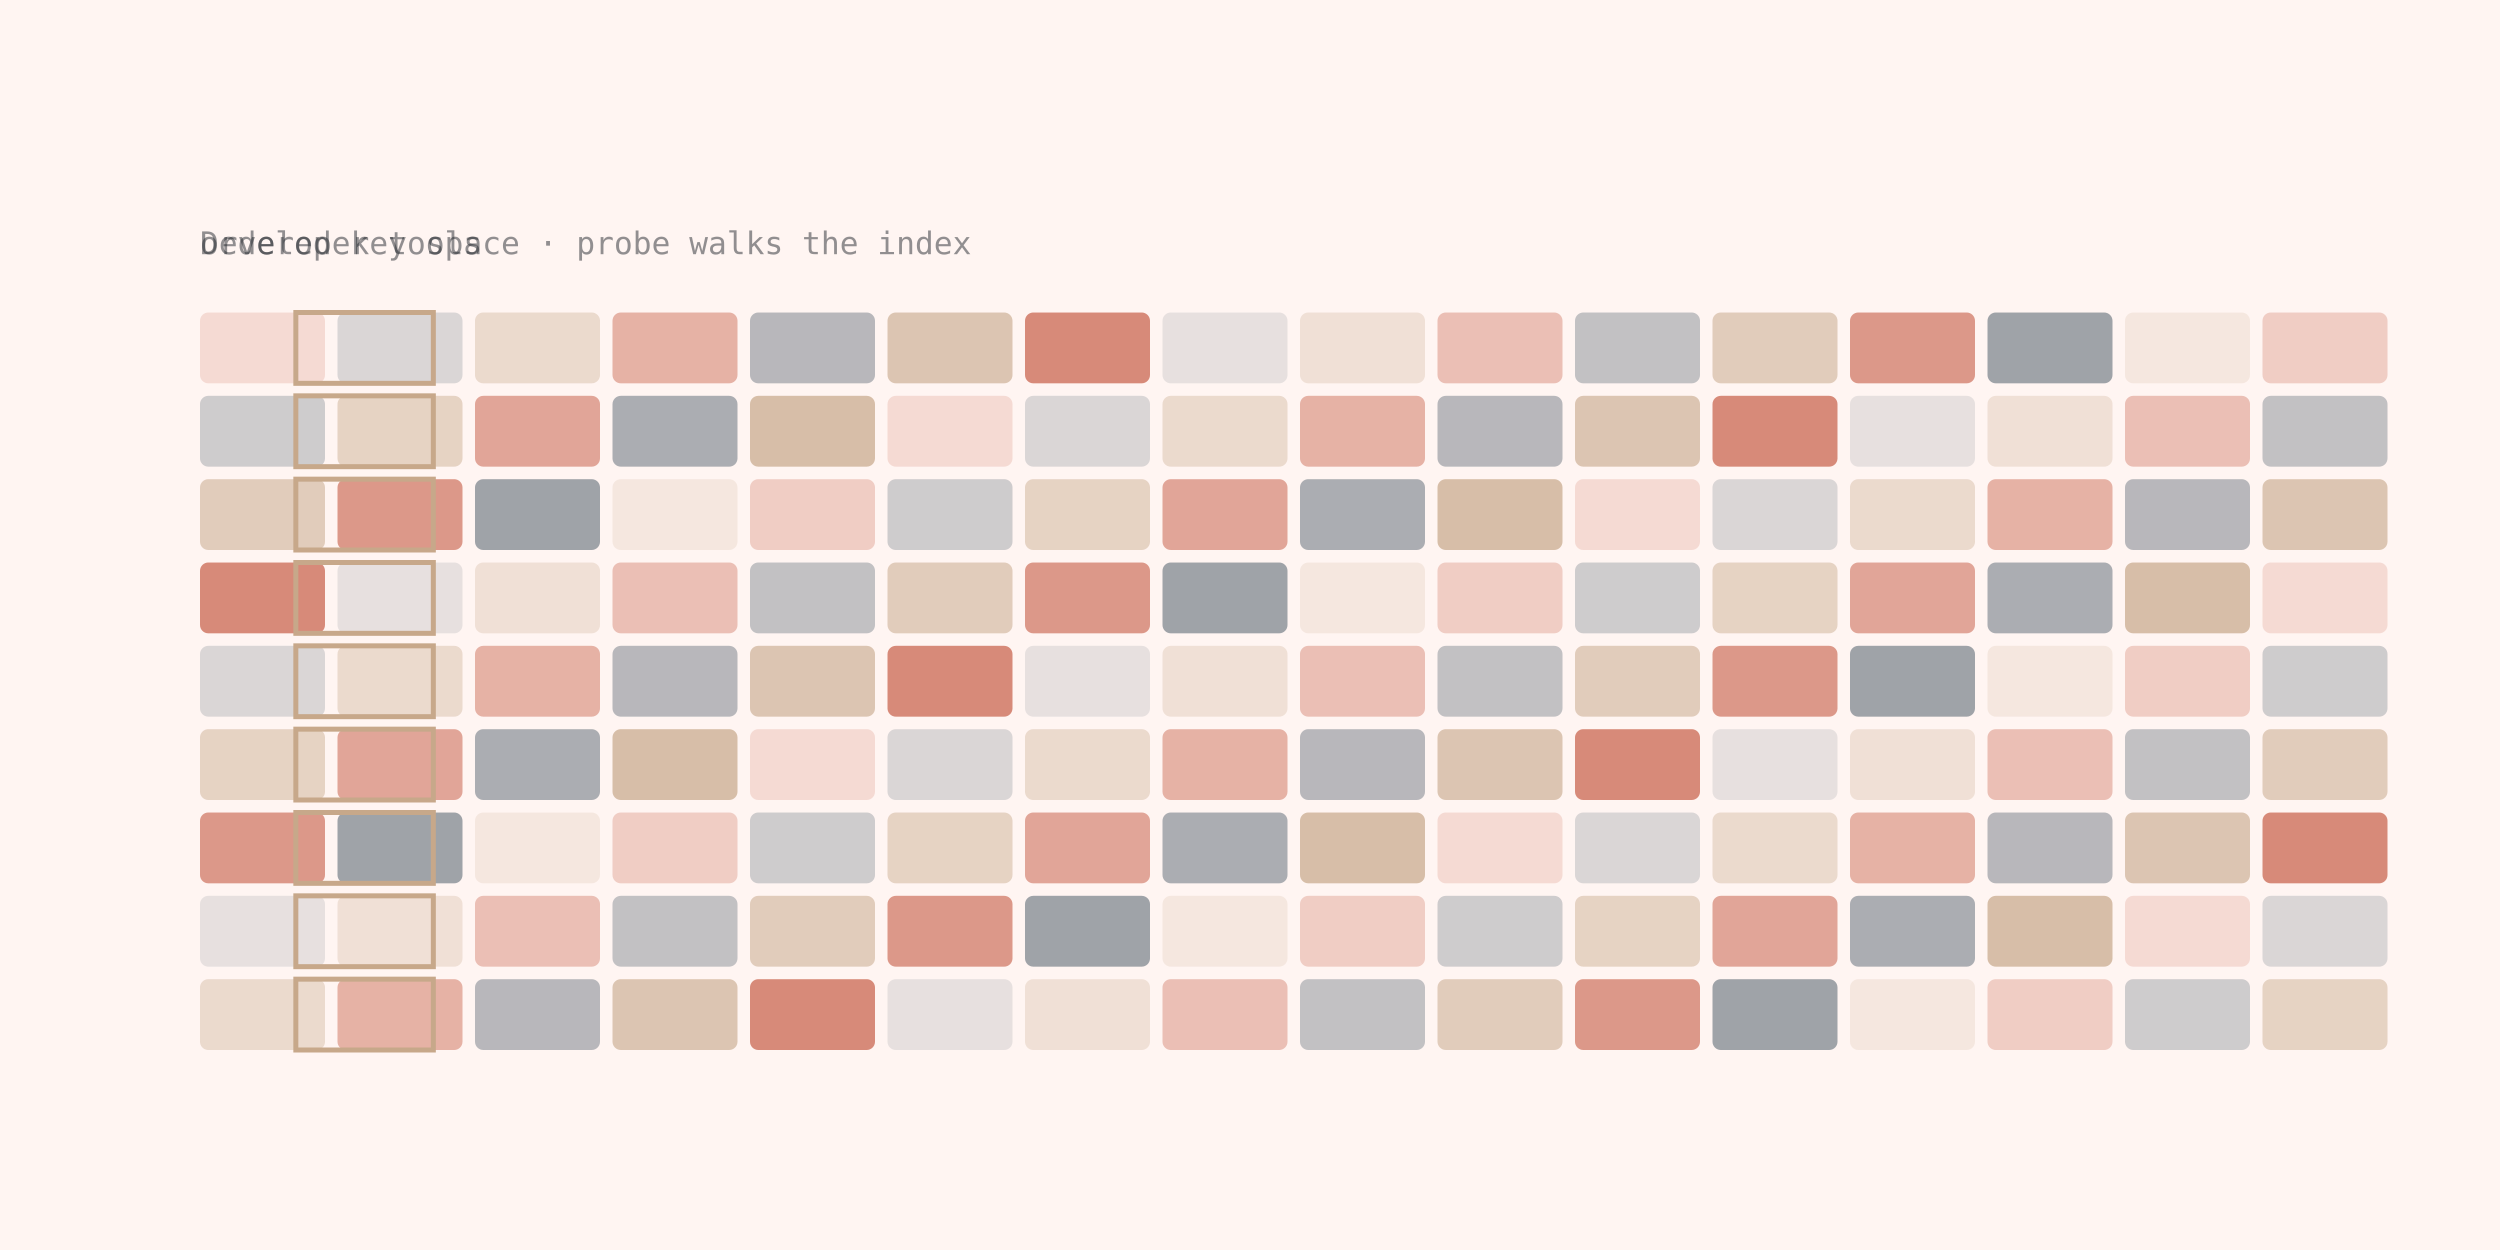
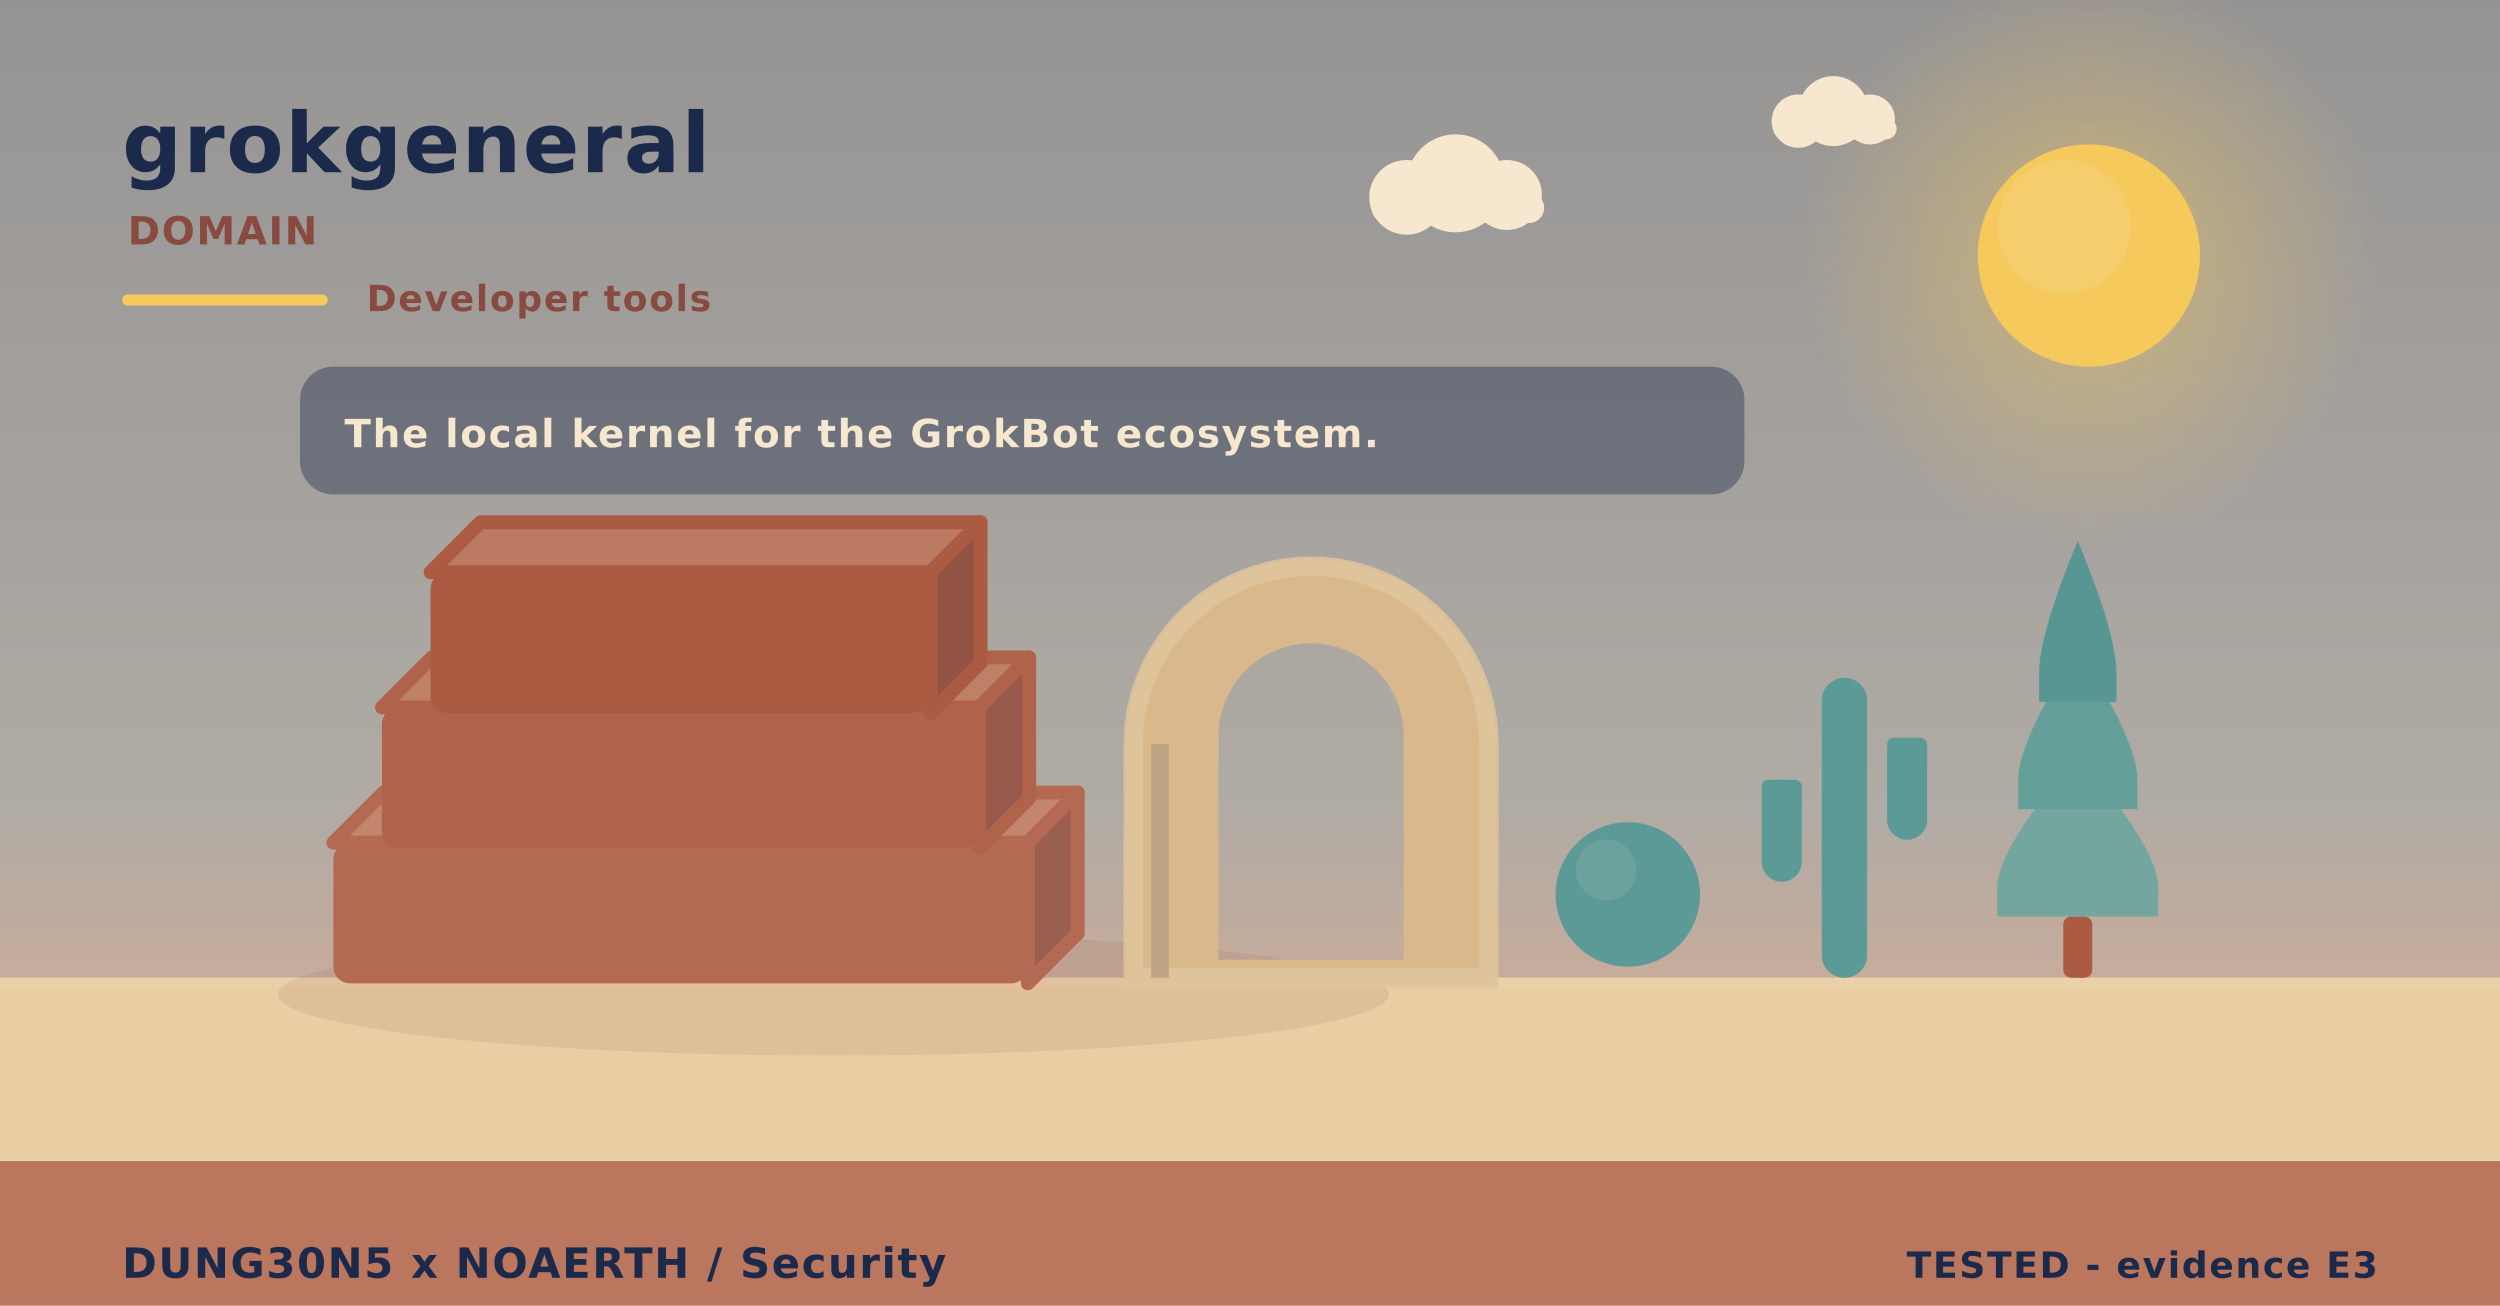
- <svg xmlns="http://www.w3.org/2000/svg" viewBox="0 0 1200 600" width="1200" height="600" role="img" aria-label="grokgeneral domain model">
-   <rect width="1200" height="600" fill="#fff5f2" />
-   <defs>
-     <linearGradient id="gd" x1="0" y1="0" x2="1" y2="1">
-       <stop offset="0%" stop-color="#c75f48" />
-       <stop offset="100%" stop-color="#78818a" />
-     </linearGradient>
-   </defs>
-   <rect x="96.00" y="150.00" width="60.00" height="34.00" rx="4.00" fill="#c75f48" opacity="0.18" />
-   <rect x="162.00" y="150.00" width="60.00" height="34.00" rx="4.00" fill="#78818a" opacity="0.27" />
-   <rect x="228.00" y="150.00" width="60.00" height="34.00" rx="4.00" fill="#c7a88a" opacity="0.36" />
-   <rect x="294.00" y="150.00" width="60.00" height="34.00" rx="4.00" fill="#c75f48" opacity="0.45" />
-   <rect x="360.00" y="150.00" width="60.00" height="34.00" rx="4.00" fill="#78818a" opacity="0.53" />
-   <rect x="426.00" y="150.00" width="60.00" height="34.00" rx="4.00" fill="#c7a88a" opacity="0.62" />
-   <rect x="492.00" y="150.00" width="60.00" height="34.00" rx="4.00" fill="#c75f48" opacity="0.71" />
-   <rect x="558.00" y="150.00" width="60.00" height="34.00" rx="4.00" fill="#78818a" opacity="0.18" />
-   <rect x="624.00" y="150.00" width="60.00" height="34.00" rx="4.00" fill="#c7a88a" opacity="0.27" />
-   <rect x="690.00" y="150.00" width="60.00" height="34.00" rx="4.00" fill="#c75f48" opacity="0.36" />
-   <rect x="756.00" y="150.00" width="60.00" height="34.00" rx="4.00" fill="#78818a" opacity="0.45" />
-   <rect x="822.00" y="150.00" width="60.00" height="34.00" rx="4.00" fill="#c7a88a" opacity="0.53" />
-   <rect x="888.00" y="150.00" width="60.00" height="34.00" rx="4.00" fill="#c75f48" opacity="0.62" />
-   <rect x="954.00" y="150.00" width="60.00" height="34.00" rx="4.00" fill="#78818a" opacity="0.71" />
-   <rect x="1020.00" y="150.00" width="60.00" height="34.00" rx="4.00" fill="#c7a88a" opacity="0.18" />
-   <rect x="1086.00" y="150.00" width="60.00" height="34.00" rx="4.00" fill="#c75f48" opacity="0.27" />
-   <rect x="96.00" y="190.00" width="60.00" height="34.00" rx="4.00" fill="#78818a" opacity="0.36" />
-   <rect x="162.00" y="190.00" width="60.00" height="34.00" rx="4.00" fill="#c7a88a" opacity="0.45" />
-   <rect x="228.00" y="190.00" width="60.00" height="34.00" rx="4.00" fill="#c75f48" opacity="0.53" />
-   <rect x="294.00" y="190.00" width="60.00" height="34.00" rx="4.00" fill="#78818a" opacity="0.62" />
-   <rect x="360.00" y="190.00" width="60.00" height="34.00" rx="4.00" fill="#c7a88a" opacity="0.71" />
-   <rect x="426.00" y="190.00" width="60.00" height="34.00" rx="4.00" fill="#c75f48" opacity="0.18" />
-   <rect x="492.00" y="190.00" width="60.00" height="34.00" rx="4.00" fill="#78818a" opacity="0.27" />
-   <rect x="558.00" y="190.00" width="60.00" height="34.00" rx="4.00" fill="#c7a88a" opacity="0.36" />
-   <rect x="624.00" y="190.00" width="60.00" height="34.00" rx="4.00" fill="#c75f48" opacity="0.45" />
-   <rect x="690.00" y="190.00" width="60.00" height="34.00" rx="4.00" fill="#78818a" opacity="0.53" />
-   <rect x="756.00" y="190.00" width="60.00" height="34.00" rx="4.00" fill="#c7a88a" opacity="0.62" />
-   <rect x="822.00" y="190.00" width="60.00" height="34.00" rx="4.00" fill="#c75f48" opacity="0.71" />
-   <rect x="888.00" y="190.00" width="60.00" height="34.00" rx="4.00" fill="#78818a" opacity="0.18" />
-   <rect x="954.00" y="190.00" width="60.00" height="34.00" rx="4.00" fill="#c7a88a" opacity="0.27" />
-   <rect x="1020.00" y="190.00" width="60.00" height="34.00" rx="4.00" fill="#c75f48" opacity="0.36" />
-   <rect x="1086.00" y="190.00" width="60.00" height="34.00" rx="4.00" fill="#78818a" opacity="0.45" />
-   <rect x="96.00" y="230.00" width="60.00" height="34.00" rx="4.00" fill="#c7a88a" opacity="0.53" />
-   <rect x="162.00" y="230.00" width="60.00" height="34.00" rx="4.00" fill="#c75f48" opacity="0.62" />
-   <rect x="228.00" y="230.00" width="60.00" height="34.00" rx="4.00" fill="#78818a" opacity="0.71" />
-   <rect x="294.00" y="230.00" width="60.00" height="34.00" rx="4.00" fill="#c7a88a" opacity="0.18" />
-   <rect x="360.00" y="230.00" width="60.00" height="34.00" rx="4.00" fill="#c75f48" opacity="0.27" />
-   <rect x="426.00" y="230.00" width="60.00" height="34.00" rx="4.00" fill="#78818a" opacity="0.36" />
-   <rect x="492.00" y="230.00" width="60.00" height="34.00" rx="4.00" fill="#c7a88a" opacity="0.45" />
-   <rect x="558.00" y="230.00" width="60.00" height="34.00" rx="4.00" fill="#c75f48" opacity="0.53" />
-   <rect x="624.00" y="230.00" width="60.00" height="34.00" rx="4.00" fill="#78818a" opacity="0.62" />
-   <rect x="690.00" y="230.00" width="60.00" height="34.00" rx="4.00" fill="#c7a88a" opacity="0.71" />
-   <rect x="756.00" y="230.00" width="60.00" height="34.00" rx="4.00" fill="#c75f48" opacity="0.18" />
-   <rect x="822.00" y="230.00" width="60.00" height="34.00" rx="4.00" fill="#78818a" opacity="0.27" />
-   <rect x="888.00" y="230.00" width="60.00" height="34.00" rx="4.00" fill="#c7a88a" opacity="0.36" />
-   <rect x="954.00" y="230.00" width="60.00" height="34.00" rx="4.00" fill="#c75f48" opacity="0.45" />
-   <rect x="1020.00" y="230.00" width="60.00" height="34.00" rx="4.00" fill="#78818a" opacity="0.53" />
-   <rect x="1086.00" y="230.00" width="60.00" height="34.00" rx="4.00" fill="#c7a88a" opacity="0.62" />
-   <rect x="96.00" y="270.00" width="60.00" height="34.00" rx="4.00" fill="#c75f48" opacity="0.71" />
-   <rect x="162.00" y="270.00" width="60.00" height="34.00" rx="4.00" fill="#78818a" opacity="0.18" />
-   <rect x="228.00" y="270.00" width="60.00" height="34.00" rx="4.00" fill="#c7a88a" opacity="0.27" />
-   <rect x="294.00" y="270.00" width="60.00" height="34.00" rx="4.00" fill="#c75f48" opacity="0.36" />
-   <rect x="360.00" y="270.00" width="60.00" height="34.00" rx="4.00" fill="#78818a" opacity="0.45" />
-   <rect x="426.00" y="270.00" width="60.00" height="34.00" rx="4.00" fill="#c7a88a" opacity="0.53" />
-   <rect x="492.00" y="270.00" width="60.00" height="34.00" rx="4.00" fill="#c75f48" opacity="0.62" />
-   <rect x="558.00" y="270.00" width="60.00" height="34.00" rx="4.00" fill="#78818a" opacity="0.71" />
-   <rect x="624.00" y="270.00" width="60.00" height="34.00" rx="4.00" fill="#c7a88a" opacity="0.18" />
-   <rect x="690.00" y="270.00" width="60.00" height="34.00" rx="4.00" fill="#c75f48" opacity="0.27" />
-   <rect x="756.00" y="270.00" width="60.00" height="34.00" rx="4.00" fill="#78818a" opacity="0.36" />
-   <rect x="822.00" y="270.00" width="60.00" height="34.00" rx="4.00" fill="#c7a88a" opacity="0.45" />
-   <rect x="888.00" y="270.00" width="60.00" height="34.00" rx="4.00" fill="#c75f48" opacity="0.53" />
-   <rect x="954.00" y="270.00" width="60.00" height="34.00" rx="4.00" fill="#78818a" opacity="0.62" />
-   <rect x="1020.00" y="270.00" width="60.00" height="34.00" rx="4.00" fill="#c7a88a" opacity="0.71" />
-   <rect x="1086.00" y="270.00" width="60.00" height="34.00" rx="4.00" fill="#c75f48" opacity="0.18" />
-   <rect x="96.00" y="310.00" width="60.00" height="34.00" rx="4.00" fill="#78818a" opacity="0.27" />
-   <rect x="162.00" y="310.00" width="60.00" height="34.00" rx="4.00" fill="#c7a88a" opacity="0.36" />
-   <rect x="228.00" y="310.00" width="60.00" height="34.00" rx="4.00" fill="#c75f48" opacity="0.45" />
-   <rect x="294.00" y="310.00" width="60.00" height="34.00" rx="4.00" fill="#78818a" opacity="0.53" />
-   <rect x="360.00" y="310.00" width="60.00" height="34.00" rx="4.00" fill="#c7a88a" opacity="0.62" />
-   <rect x="426.00" y="310.00" width="60.00" height="34.00" rx="4.00" fill="#c75f48" opacity="0.71" />
-   <rect x="492.00" y="310.00" width="60.00" height="34.00" rx="4.00" fill="#78818a" opacity="0.18" />
-   <rect x="558.00" y="310.00" width="60.00" height="34.00" rx="4.00" fill="#c7a88a" opacity="0.27" />
-   <rect x="624.00" y="310.00" width="60.00" height="34.00" rx="4.00" fill="#c75f48" opacity="0.36" />
-   <rect x="690.00" y="310.00" width="60.00" height="34.00" rx="4.00" fill="#78818a" opacity="0.45" />
-   <rect x="756.00" y="310.00" width="60.00" height="34.00" rx="4.00" fill="#c7a88a" opacity="0.53" />
-   <rect x="822.00" y="310.00" width="60.00" height="34.00" rx="4.00" fill="#c75f48" opacity="0.62" />
-   <rect x="888.00" y="310.00" width="60.00" height="34.00" rx="4.00" fill="#78818a" opacity="0.71" />
-   <rect x="954.00" y="310.00" width="60.00" height="34.00" rx="4.00" fill="#c7a88a" opacity="0.18" />
-   <rect x="1020.00" y="310.00" width="60.00" height="34.00" rx="4.00" fill="#c75f48" opacity="0.27" />
-   <rect x="1086.00" y="310.00" width="60.00" height="34.00" rx="4.00" fill="#78818a" opacity="0.36" />
-   <rect x="96.00" y="350.00" width="60.00" height="34.00" rx="4.00" fill="#c7a88a" opacity="0.45" />
-   <rect x="162.00" y="350.00" width="60.00" height="34.00" rx="4.00" fill="#c75f48" opacity="0.53" />
-   <rect x="228.00" y="350.00" width="60.00" height="34.00" rx="4.00" fill="#78818a" opacity="0.62" />
-   <rect x="294.00" y="350.00" width="60.00" height="34.00" rx="4.00" fill="#c7a88a" opacity="0.71" />
-   <rect x="360.00" y="350.00" width="60.00" height="34.00" rx="4.00" fill="#c75f48" opacity="0.18" />
-   <rect x="426.00" y="350.00" width="60.00" height="34.00" rx="4.00" fill="#78818a" opacity="0.27" />
-   <rect x="492.00" y="350.00" width="60.00" height="34.00" rx="4.00" fill="#c7a88a" opacity="0.36" />
-   <rect x="558.00" y="350.00" width="60.00" height="34.00" rx="4.00" fill="#c75f48" opacity="0.45" />
-   <rect x="624.00" y="350.00" width="60.00" height="34.00" rx="4.00" fill="#78818a" opacity="0.53" />
-   <rect x="690.00" y="350.00" width="60.00" height="34.00" rx="4.00" fill="#c7a88a" opacity="0.62" />
-   <rect x="756.00" y="350.00" width="60.00" height="34.00" rx="4.00" fill="#c75f48" opacity="0.71" />
-   <rect x="822.00" y="350.00" width="60.00" height="34.00" rx="4.00" fill="#78818a" opacity="0.18" />
-   <rect x="888.00" y="350.00" width="60.00" height="34.00" rx="4.00" fill="#c7a88a" opacity="0.27" />
-   <rect x="954.00" y="350.00" width="60.00" height="34.00" rx="4.00" fill="#c75f48" opacity="0.36" />
-   <rect x="1020.00" y="350.00" width="60.00" height="34.00" rx="4.00" fill="#78818a" opacity="0.45" />
-   <rect x="1086.00" y="350.00" width="60.00" height="34.00" rx="4.00" fill="#c7a88a" opacity="0.53" />
-   <rect x="96.00" y="390.00" width="60.00" height="34.00" rx="4.00" fill="#c75f48" opacity="0.62" />
-   <rect x="162.00" y="390.00" width="60.00" height="34.00" rx="4.00" fill="#78818a" opacity="0.71" />
-   <rect x="228.00" y="390.00" width="60.00" height="34.00" rx="4.00" fill="#c7a88a" opacity="0.18" />
-   <rect x="294.00" y="390.00" width="60.00" height="34.00" rx="4.00" fill="#c75f48" opacity="0.27" />
-   <rect x="360.00" y="390.00" width="60.00" height="34.00" rx="4.00" fill="#78818a" opacity="0.36" />
-   <rect x="426.00" y="390.00" width="60.00" height="34.00" rx="4.00" fill="#c7a88a" opacity="0.45" />
-   <rect x="492.00" y="390.00" width="60.00" height="34.00" rx="4.00" fill="#c75f48" opacity="0.53" />
-   <rect x="558.00" y="390.00" width="60.00" height="34.00" rx="4.00" fill="#78818a" opacity="0.62" />
-   <rect x="624.00" y="390.00" width="60.00" height="34.00" rx="4.00" fill="#c7a88a" opacity="0.71" />
-   <rect x="690.00" y="390.00" width="60.00" height="34.00" rx="4.00" fill="#c75f48" opacity="0.18" />
-   <rect x="756.00" y="390.00" width="60.00" height="34.00" rx="4.00" fill="#78818a" opacity="0.27" />
-   <rect x="822.00" y="390.00" width="60.00" height="34.00" rx="4.00" fill="#c7a88a" opacity="0.36" />
-   <rect x="888.00" y="390.00" width="60.00" height="34.00" rx="4.00" fill="#c75f48" opacity="0.45" />
-   <rect x="954.00" y="390.00" width="60.00" height="34.00" rx="4.00" fill="#78818a" opacity="0.53" />
-   <rect x="1020.00" y="390.00" width="60.00" height="34.00" rx="4.00" fill="#c7a88a" opacity="0.62" />
-   <rect x="1086.00" y="390.00" width="60.00" height="34.00" rx="4.00" fill="#c75f48" opacity="0.71" />
-   <rect x="96.00" y="430.00" width="60.00" height="34.00" rx="4.00" fill="#78818a" opacity="0.18" />
-   <rect x="162.00" y="430.00" width="60.00" height="34.00" rx="4.00" fill="#c7a88a" opacity="0.27" />
-   <rect x="228.00" y="430.00" width="60.00" height="34.00" rx="4.00" fill="#c75f48" opacity="0.36" />
-   <rect x="294.00" y="430.00" width="60.00" height="34.00" rx="4.00" fill="#78818a" opacity="0.45" />
-   <rect x="360.00" y="430.00" width="60.00" height="34.00" rx="4.00" fill="#c7a88a" opacity="0.53" />
-   <rect x="426.00" y="430.00" width="60.00" height="34.00" rx="4.00" fill="#c75f48" opacity="0.62" />
-   <rect x="492.00" y="430.00" width="60.00" height="34.00" rx="4.00" fill="#78818a" opacity="0.71" />
-   <rect x="558.00" y="430.00" width="60.00" height="34.00" rx="4.00" fill="#c7a88a" opacity="0.18" />
-   <rect x="624.00" y="430.00" width="60.00" height="34.00" rx="4.00" fill="#c75f48" opacity="0.27" />
-   <rect x="690.00" y="430.00" width="60.00" height="34.00" rx="4.00" fill="#78818a" opacity="0.36" />
-   <rect x="756.00" y="430.00" width="60.00" height="34.00" rx="4.00" fill="#c7a88a" opacity="0.45" />
-   <rect x="822.00" y="430.00" width="60.00" height="34.00" rx="4.00" fill="#c75f48" opacity="0.53" />
-   <rect x="888.00" y="430.00" width="60.00" height="34.00" rx="4.00" fill="#78818a" opacity="0.62" />
-   <rect x="954.00" y="430.00" width="60.00" height="34.00" rx="4.00" fill="#c7a88a" opacity="0.71" />
-   <rect x="1020.00" y="430.00" width="60.00" height="34.00" rx="4.00" fill="#c75f48" opacity="0.18" />
-   <rect x="1086.00" y="430.00" width="60.00" height="34.00" rx="4.00" fill="#78818a" opacity="0.27" />
-   <rect x="96.00" y="470.00" width="60.00" height="34.00" rx="4.00" fill="#c7a88a" opacity="0.36" />
-   <rect x="162.00" y="470.00" width="60.00" height="34.00" rx="4.00" fill="#c75f48" opacity="0.45" />
-   <rect x="228.00" y="470.00" width="60.00" height="34.00" rx="4.00" fill="#78818a" opacity="0.53" />
-   <rect x="294.00" y="470.00" width="60.00" height="34.00" rx="4.00" fill="#c7a88a" opacity="0.62" />
-   <rect x="360.00" y="470.00" width="60.00" height="34.00" rx="4.00" fill="#c75f48" opacity="0.71" />
-   <rect x="426.00" y="470.00" width="60.00" height="34.00" rx="4.00" fill="#78818a" opacity="0.18" />
-   <rect x="492.00" y="470.00" width="60.00" height="34.00" rx="4.00" fill="#c7a88a" opacity="0.27" />
-   <rect x="558.00" y="470.00" width="60.00" height="34.00" rx="4.00" fill="#c75f48" opacity="0.36" />
-   <rect x="624.00" y="470.00" width="60.00" height="34.00" rx="4.00" fill="#78818a" opacity="0.45" />
-   <rect x="690.00" y="470.00" width="60.00" height="34.00" rx="4.00" fill="#c7a88a" opacity="0.53" />
-   <rect x="756.00" y="470.00" width="60.00" height="34.00" rx="4.00" fill="#c75f48" opacity="0.62" />
-   <rect x="822.00" y="470.00" width="60.00" height="34.00" rx="4.00" fill="#78818a" opacity="0.71" />
-   <rect x="888.00" y="470.00" width="60.00" height="34.00" rx="4.00" fill="#c7a88a" opacity="0.18" />
-   <rect x="954.00" y="470.00" width="60.00" height="34.00" rx="4.00" fill="#c75f48" opacity="0.27" />
-   <rect x="1020.00" y="470.00" width="60.00" height="34.00" rx="4.00" fill="#78818a" opacity="0.36" />
-   <rect x="1086.00" y="470.00" width="60.00" height="34.00" rx="4.00" fill="#c7a88a" opacity="0.45" />
+ <svg xmlns="http://www.w3.org/2000/svg" width="900" height="470" viewBox="0 0 900 470" role="img" aria-label="grokgeneral - the problem it addresses">
+   <linearGradient id="skym" x1="0" y1="0" x2="0" y2="1">
+     <stop offset="0" stop-color="#959494" />
+     <stop offset="0.62" stop-color="#b0aba4" />
+     <stop offset="1" stop-color="#f3ad8a" />
+   </linearGradient>
+   <rect width="900" height="470" fill="url(#skym)" />
+   <radialGradient id="sunm">
+     <stop offset="0.35" stop-color="#f5c95c" stop-opacity="0.34" />
+     <stop offset="1" stop-color="#f5c95c" stop-opacity="0" />
+   </radialGradient>
+   <circle cx="752" cy="92" r="104" fill="url(#sunm)" />
+   <circle cx="752" cy="92" r="40" fill="#f5c95c" />
+   <circle cx="743.2" cy="81.6" r="24" fill="#f5d27e" opacity="0.5" />
  <g>
-     <rect x="142" y="150" width="66" height="34" fill="none" stroke="#c7a88a" stroke-width="2.4">
-       <animate attributeName="opacity" values="0;1;0" dur="7.4s" begin="0.0s" repeatCount="indefinite" />
-     </rect>
+     <circle cx="524" cy="66" r="17.64" fill="#f6e7ce" />
+     <circle cx="506.36" cy="71.04" r="13.44" fill="#f6e7ce" />
+     <circle cx="542.48" cy="70.2" r="12.6" fill="#f6e7ce" />
+     <rect x="493.76" y="69.36" width="62.16" height="10.92" rx="5.46" fill="#f6e7ce" />
+     <animateTransform attributeName="transform" type="translate" values="0 0;24 0;0 0" dur="36s" begin="0s" repeatCount="indefinite" />
  </g>
  <g>
-     <rect x="142" y="190" width="66" height="34" fill="none" stroke="#c7a88a" stroke-width="2.4">
-       <animate attributeName="opacity" values="0;1;0" dur="7.4s" begin="0.42s" repeatCount="indefinite" />
-     </rect>
+     <circle cx="660" cy="40" r="12.6" fill="#f6e7ce" />
+     <circle cx="647.4" cy="43.6" r="9.6" fill="#f6e7ce" />
+     <circle cx="673.2" cy="43" r="9" fill="#f6e7ce" />
+     <rect x="638.4" y="42.4" width="44.4" height="7.8" rx="3.9" fill="#f6e7ce" />
+     <animateTransform attributeName="transform" type="translate" values="0 0;-18 0;0 0" dur="46s" begin="3s" repeatCount="indefinite" />
  </g>
-   <g>
-     <rect x="142" y="230" width="66" height="34" fill="none" stroke="#c7a88a" stroke-width="2.4">
-       <animate attributeName="opacity" values="0;1;0" dur="7.4s" begin="0.84s" repeatCount="indefinite" />
-     </rect>
-   </g>
-   <g>
-     <rect x="142" y="270" width="66" height="34" fill="none" stroke="#c7a88a" stroke-width="2.4">
-       <animate attributeName="opacity" values="0;1;0" dur="7.4s" begin="1.26s" repeatCount="indefinite" />
-     </rect>
-   </g>
-   <g>
-     <rect x="142" y="310" width="66" height="34" fill="none" stroke="#c7a88a" stroke-width="2.4">
-       <animate attributeName="opacity" values="0;1;0" dur="7.4s" begin="1.68s" repeatCount="indefinite" />
-     </rect>
-   </g>
-   <g>
-     <rect x="142" y="350" width="66" height="34" fill="none" stroke="#c7a88a" stroke-width="2.4">
-       <animate attributeName="opacity" values="0;1;0" dur="7.4s" begin="2.1s" repeatCount="indefinite" />
-     </rect>
-   </g>
-   <g>
-     <rect x="142" y="390" width="66" height="34" fill="none" stroke="#c7a88a" stroke-width="2.4">
-       <animate attributeName="opacity" values="0;1;0" dur="7.4s" begin="2.52s" repeatCount="indefinite" />
-     </rect>
-   </g>
-   <g>
-     <rect x="142" y="430" width="66" height="34" fill="none" stroke="#c7a88a" stroke-width="2.4">
-       <animate attributeName="opacity" values="0;1;0" dur="7.4s" begin="2.94s" repeatCount="indefinite" />
-     </rect>
-   </g>
-   <g>
-     <rect x="142" y="470" width="66" height="34" fill="none" stroke="#c7a88a" stroke-width="2.4">
-       <animate attributeName="opacity" values="0;1;0" dur="7.4s" begin="3.36s" repeatCount="indefinite" />
-     </rect>
-   </g>
-   <text x="96" y="122" font-family="ui-monospace,Menlo,monospace" font-size="15" fill="rgba(37,40,46,0.500)">ordered key space · probe walks the index</text>
-   <text x="96" y="122" font-family="ui-monospace,Menlo,monospace" font-size="15" fill="rgba(37,40,46,0.500)">Developer tools</text>
+   <rect x="0" y="352" width="900" height="118" fill="#e9cda3" />
+   <rect x="0" y="352" width="900" height="3" fill="#ebd1a9" />
+   <text x="44" y="62" font-family="Verdana,DejaVu Sans,sans-serif" font-size="30" font-weight="700" letter-spacing="0.6" fill="#1b2a4a" text-anchor="start">grokgeneral</text>
+   <text x="46" y="88" font-family="Verdana,DejaVu Sans,sans-serif" font-size="14" font-weight="700" letter-spacing="0.6" fill="#894b3f" text-anchor="start">DOMAIN</text>
+   <rect x="44" y="106" width="74" height="4" rx="2" fill="#f5c95c" />
+   <text x="132" y="112" font-family="Verdana,DejaVu Sans,sans-serif" font-size="13" font-weight="700" letter-spacing="0.6" fill="#894b3f" text-anchor="start">Developer tools</text>
+   <ellipse cx="300" cy="358" rx="200" ry="22" fill="rgba(138,90,68,0.11)" />
+   <path d="M120,303.33 L370,303.33 L388,285.33 L138,285.33 Z" fill="#c3866d" stroke="#b46a52" stroke-width="5" stroke-linejoin="round" />
+   <path d="M370,303.33 L388,285.33 L388,336 L370,354 Z" fill="#9a5f51" stroke="#b46a52" stroke-width="5" stroke-linejoin="round" />
+   <rect x="120" y="303.33" width="250" height="50.67" rx="6" fill="#b46a52" />
+   <path d="M137.5,254.67 L352.5,254.67 L370.5,236.67 L155.5,236.67 Z" fill="#bf8068" stroke="#b0634b" stroke-width="5" stroke-linejoin="round" />
+   <path d="M352.5,254.67 L370.5,236.67 L370.5,287.33 L352.5,305.33 Z" fill="#97594b" stroke="#b0634b" stroke-width="5" stroke-linejoin="round" />
+   <rect x="137.5" y="254.67" width="215" height="50.67" rx="6" fill="#b0634b" />
+   <path d="M155,206 L335,206 L353,188 L173,188 Z" fill="#bc7a62" stroke="#ac5b43" stroke-width="5" stroke-linejoin="round" />
+   <path d="M335,206 L353,188 L353,238.67 L335,256.67 Z" fill="#935344" stroke="#ac5b43" stroke-width="5" stroke-linejoin="round" />
+   <rect x="155" y="206" width="180" height="50.67" rx="6" fill="#ac5b43" />
+   <path d="M408,352 L408,267.84 A64,64 0 0 1 536,267.84 L536,352 Z M436.16,348 L436.16,264.97 A35.84,35.84 0 0 1 507.84,264.97 L507.84,348 Z" fill="#d9b98c" fill-rule="evenodd" stroke="#d9b98c" stroke-width="5" stroke-linejoin="round" />
+   <path d="M408,352 L408,267.84 A64,64 0 0 1 536,267.84 L536,352 Z" fill="none" stroke="#e0c49c" stroke-width="7" stroke-linecap="round" opacity="0.85" />
+   <rect x="414.4" y="267.84" width="6.4" height="84.16" fill="#bea583" />
+   <circle cx="586" cy="322" r="26" fill="#5b9a97" />
+   <circle cx="578.2" cy="313.16" r="10.92" fill="#7aa9a2" opacity="0.55" />
+   <rect x="655.84" y="244" width="16.32" height="108" rx="8.16" fill="#5b9a97" />
+   <rect x="634.24" y="280.72" width="14.4" height="36.72" rx="7.2" fill="#5b9a97" />
+   <rect x="634.24" y="280.72" width="14.4" height="10.8" rx="2.4" fill="#5b9a97" />
+   <rect x="679.36" y="265.6" width="14.4" height="36.72" rx="7.2" fill="#5b9a97" />
+   <rect x="679.36" y="265.6" width="14.4" height="10.8" rx="2.4" fill="#5b9a97" />
+   <rect x="742.78" y="329.92" width="10.44" height="22.08" rx="2.9" fill="#ac5b43" />
+   <path d="M748,271.96 Q719,305.58 719,319.49 Q719,329.92 719,329.92 L777,329.92 Q777,329.92 777,319.49 Q777,305.58 748,271.96 Z" fill="#74a6a0" />
+   <path d="M748,233.32 Q726.54,266.94 726.54,280.85 Q726.54,291.28 726.54,291.28 L769.46,291.28 Q769.46,291.28 769.46,280.85 Q769.46,266.94 748,233.32 Z" fill="#649f9a" />
+   <path d="M748,194.68 Q734.08,228.3 734.08,242.21 Q734.08,252.64 734.08,252.64 L761.92,252.64 Q761.92,252.64 761.92,242.21 Q761.92,228.3 748,194.68 Z" fill="#589694" />
+   <rect x="108" y="132" width="520" height="46" rx="12" fill="rgba(27,42,74,0.42)" opacity="0.94" />
+   <text x="124" y="161" font-family="Verdana,DejaVu Sans,sans-serif" font-size="14" font-weight="700" letter-spacing="0.6" fill="#f6e7ce" text-anchor="start">The local kernel for the GrokBot ecosystem.</text>
+   <rect x="0" y="418" width="900" height="52" rx="0" fill="#b87159" opacity="0.94" />
+   <text x="44" y="460" font-family="Verdana,DejaVu Sans,sans-serif" font-size="15" font-weight="700" letter-spacing="0.6" fill="#1b2a4a" text-anchor="start">DUNG30N5 x NOAERTH  /  Security</text>
+   <text x="856" y="460" font-family="Verdana,DejaVu Sans,sans-serif" font-size="13" font-weight="700" letter-spacing="0.6" fill="#1b2a4a" text-anchor="end">TESTED  -  evidence E3</text>
</svg>
